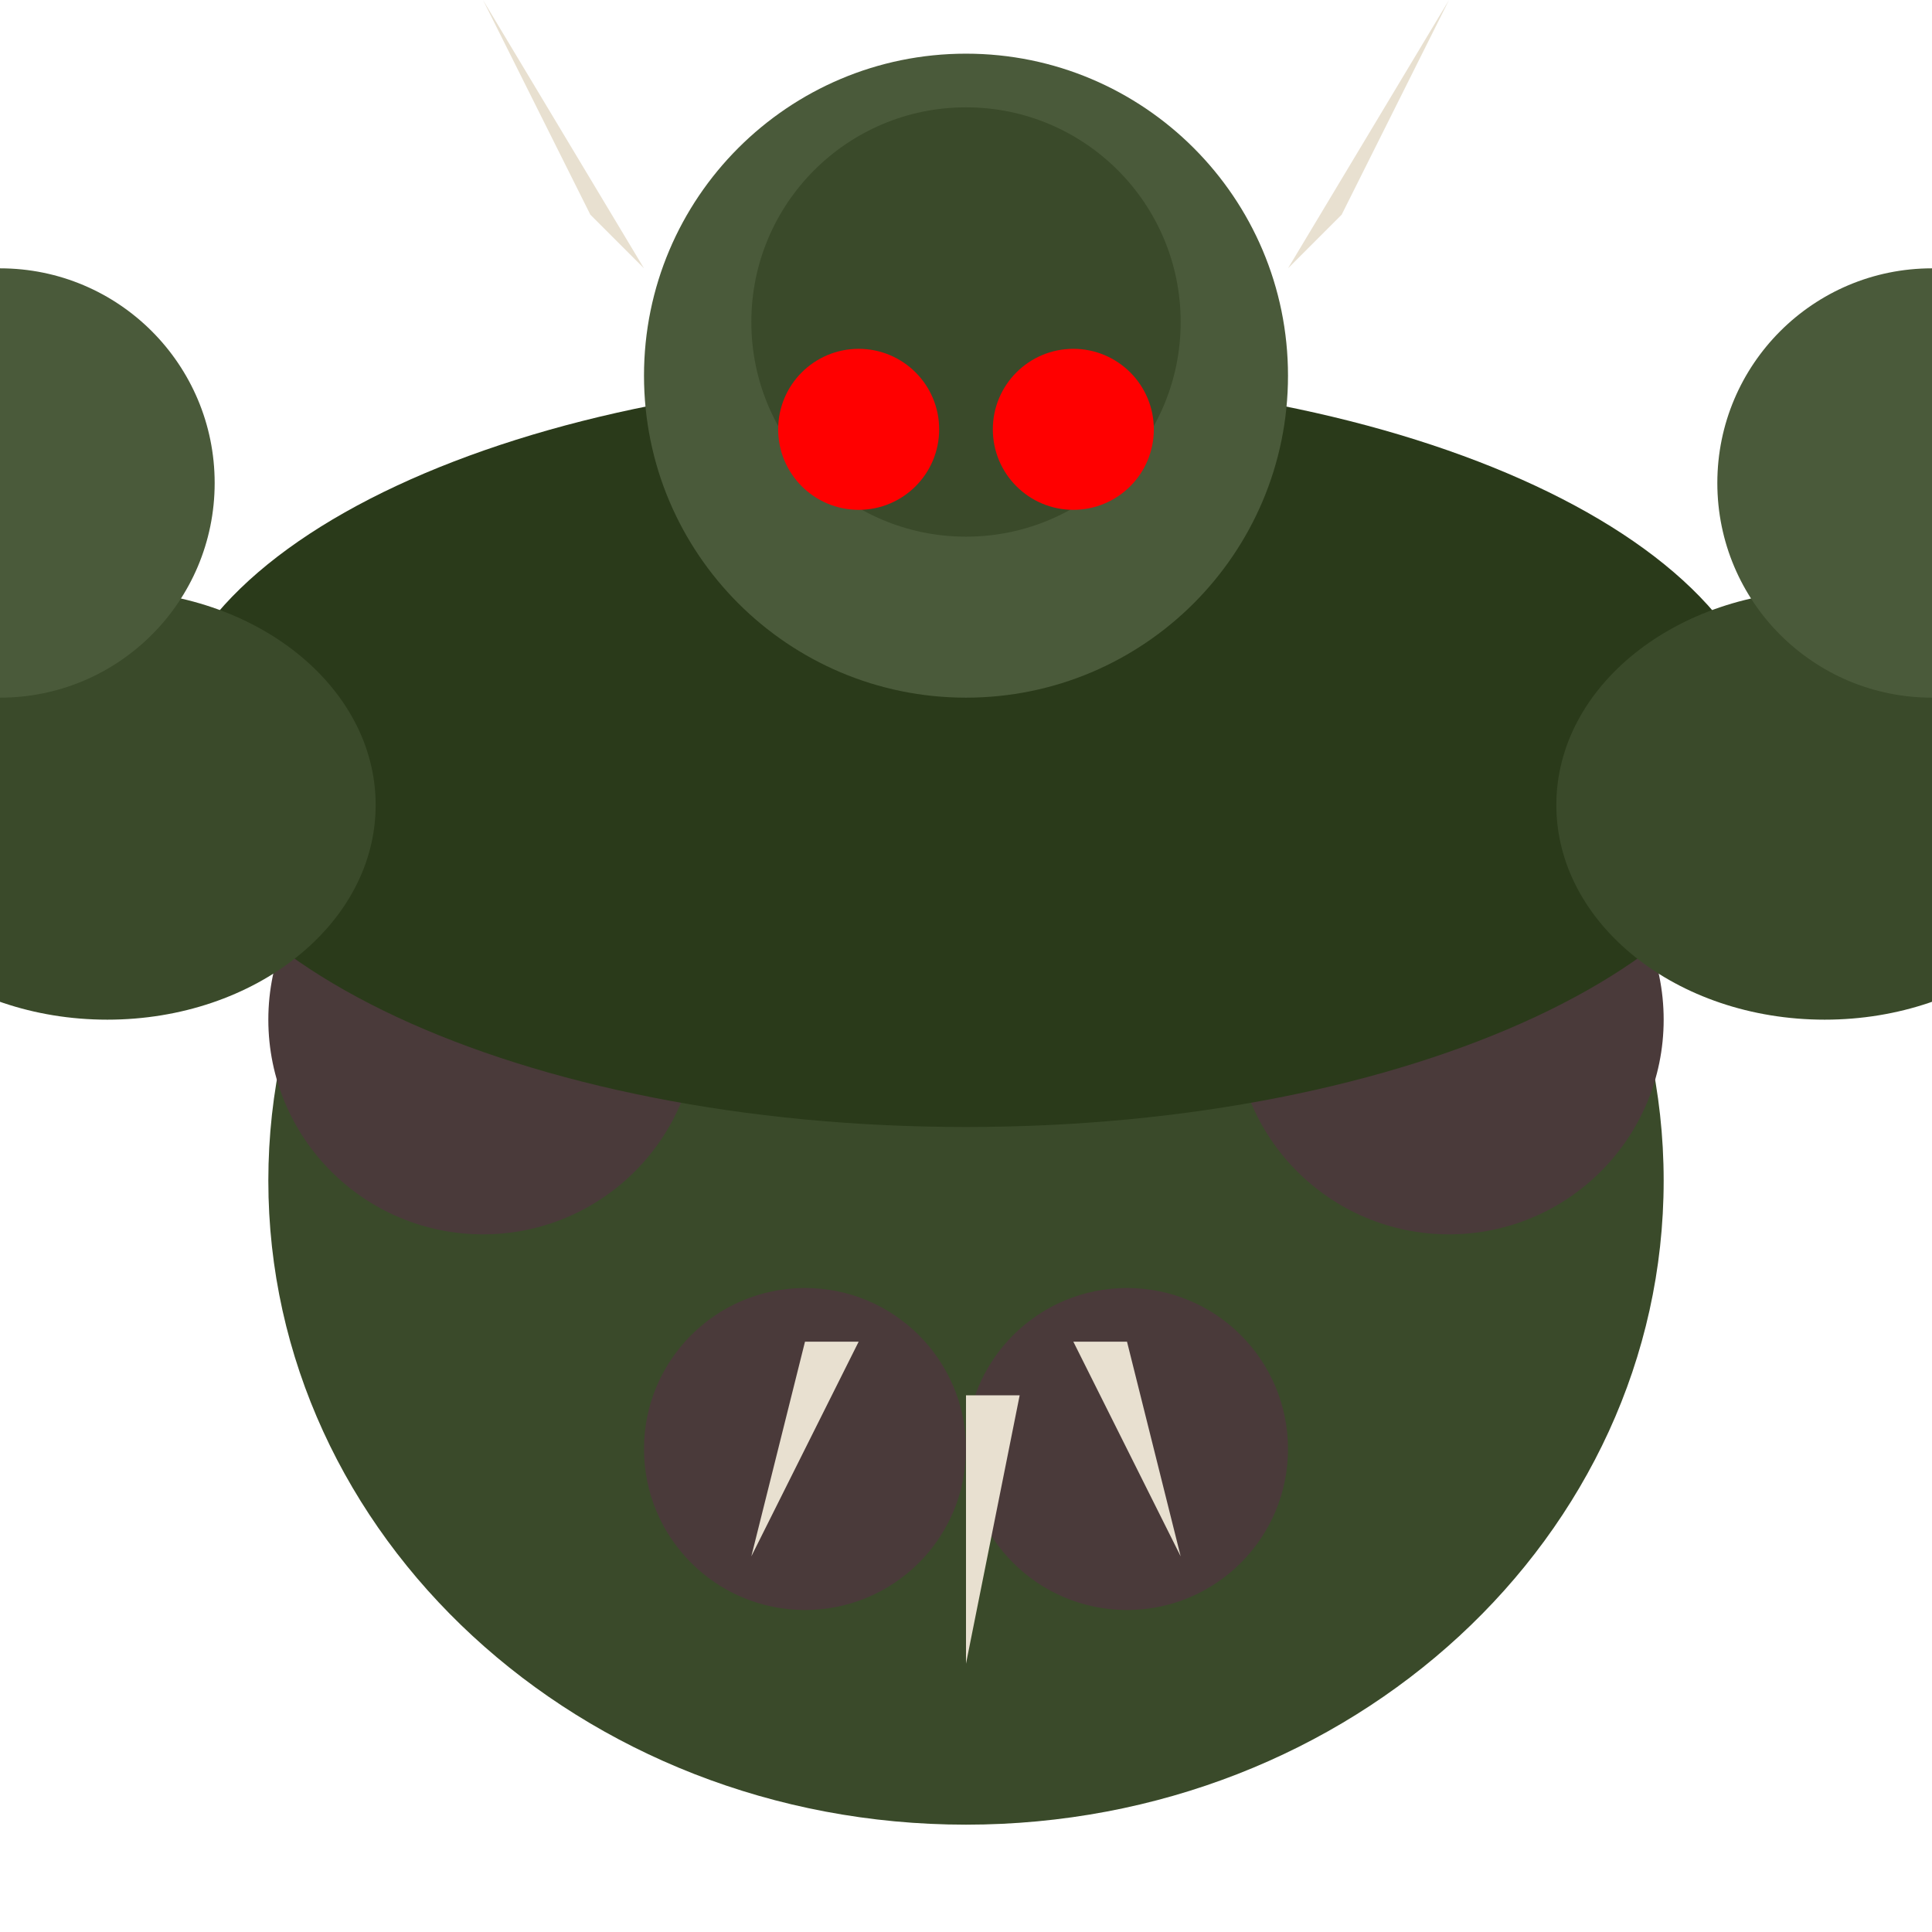
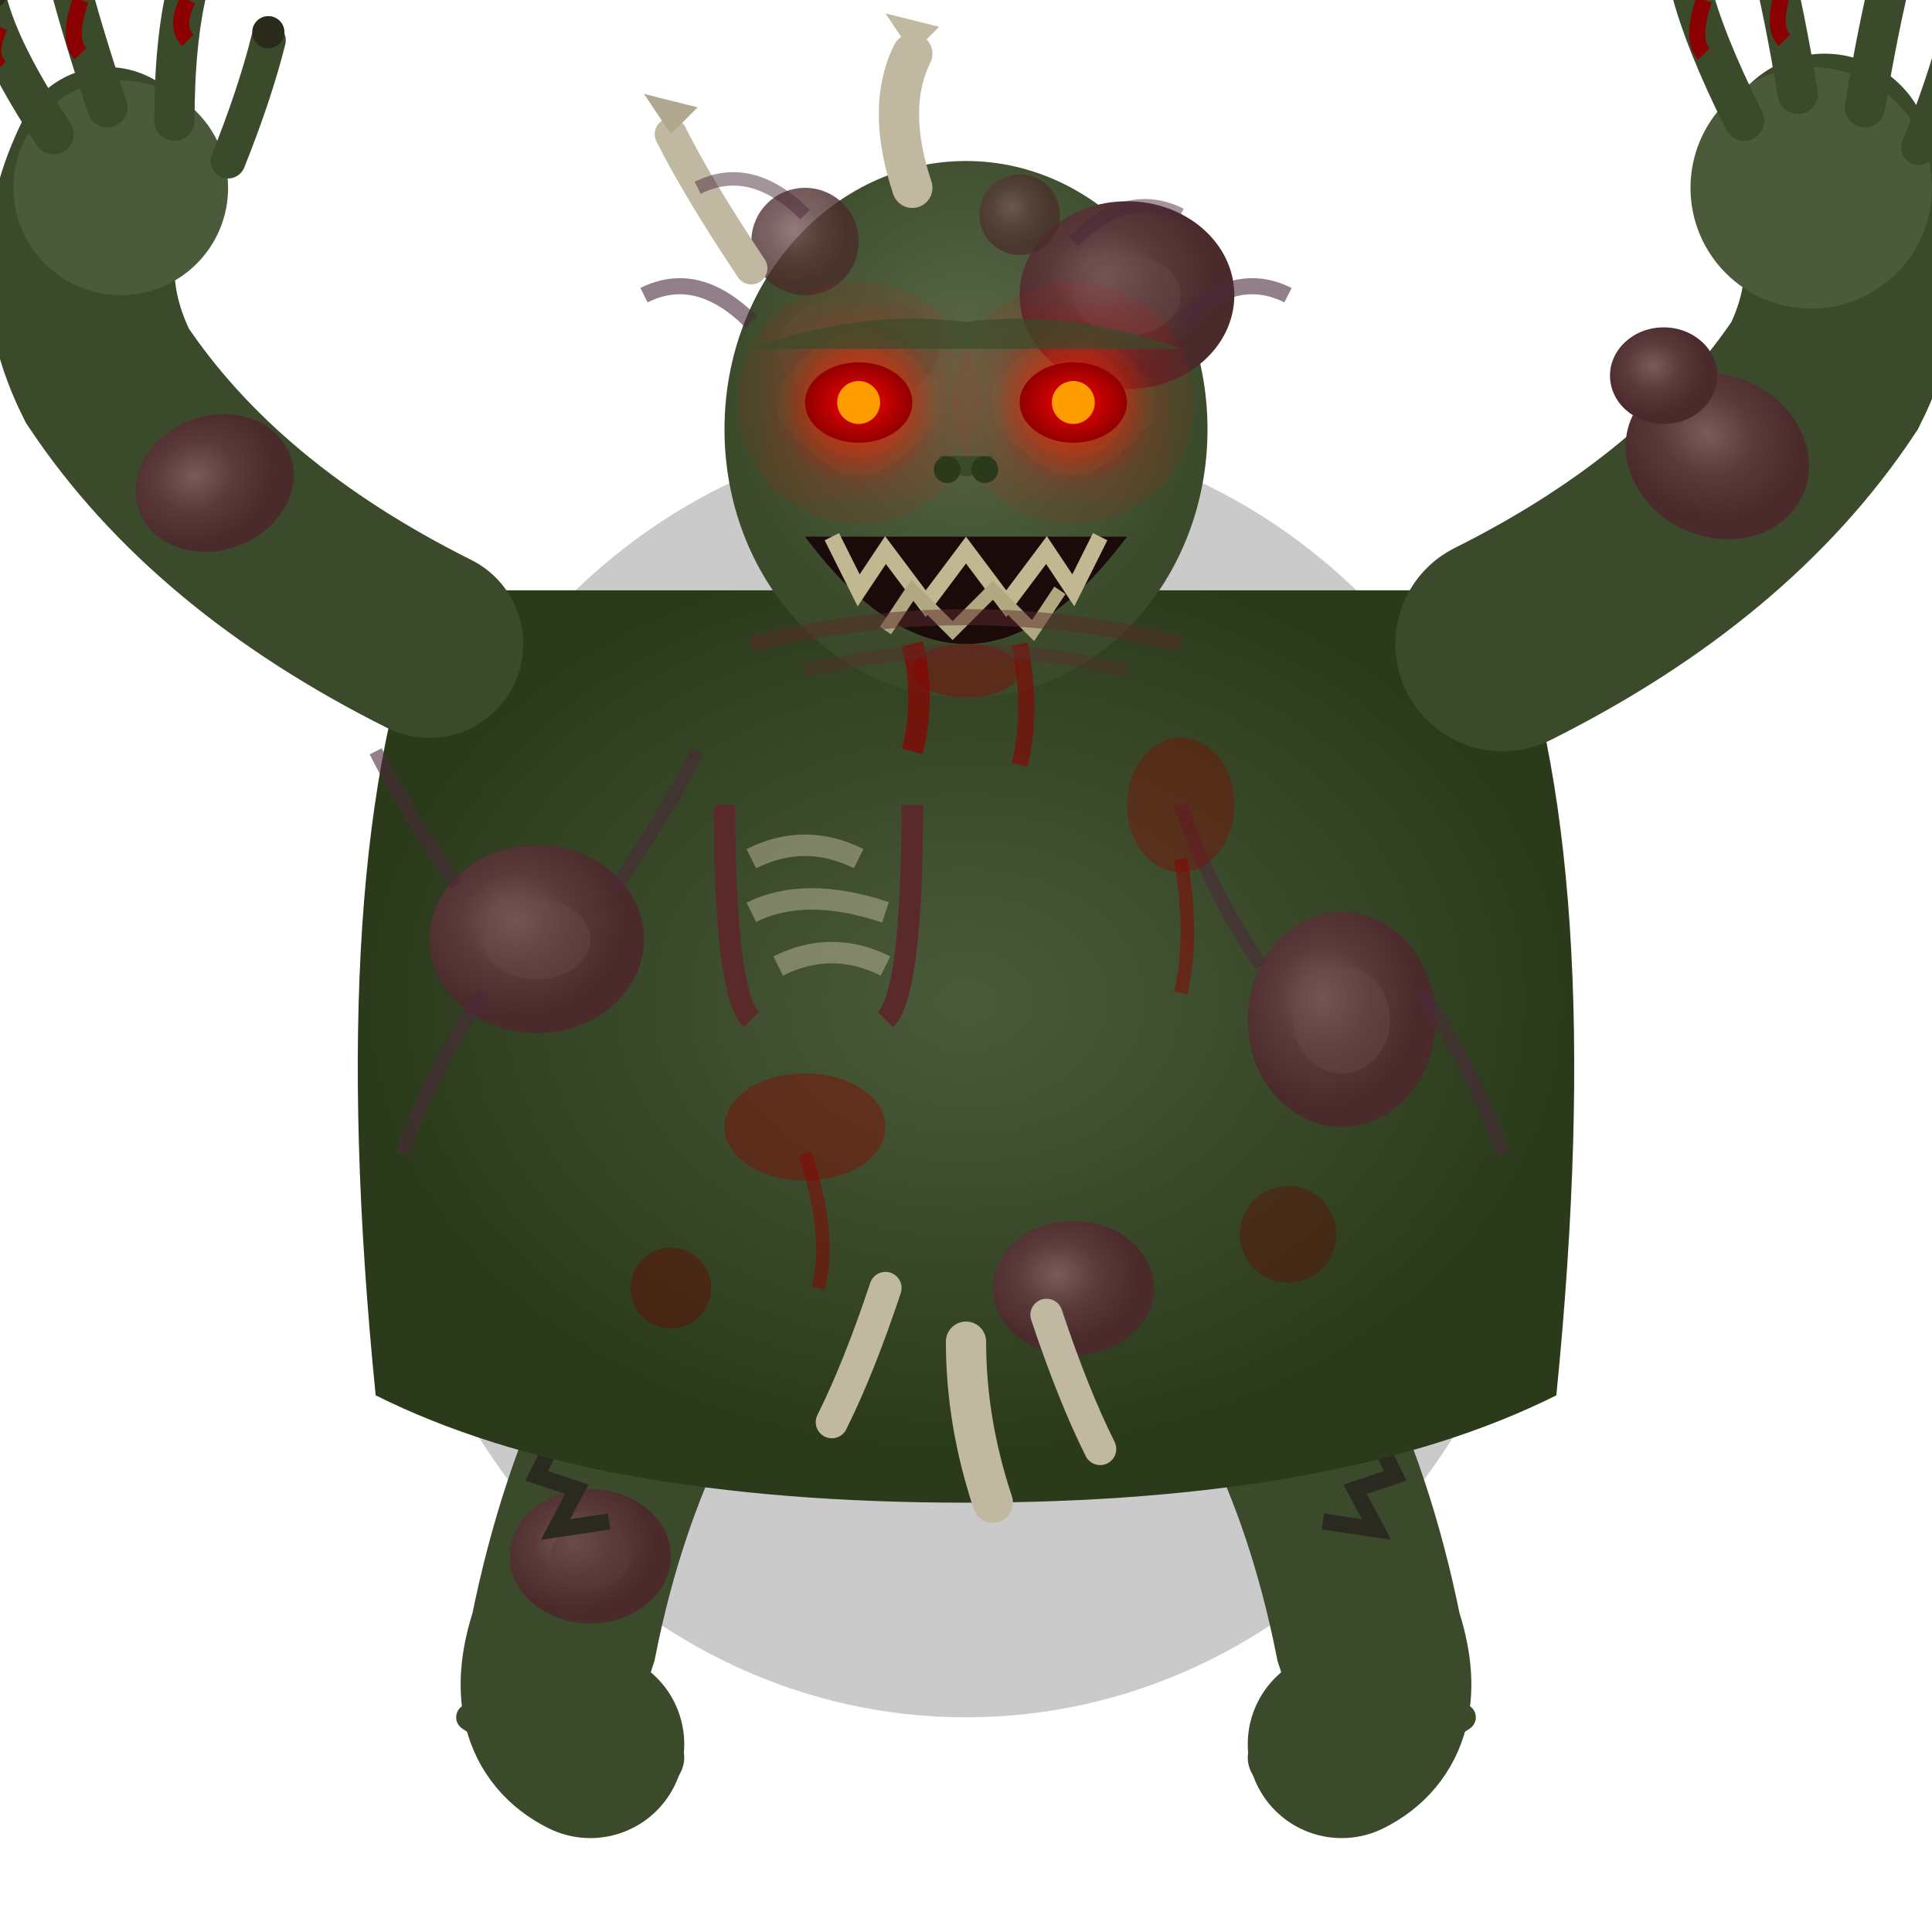
<svg xmlns="http://www.w3.org/2000/svg" viewBox="0 0 72 72">
-   <ellipse cx="36" cy="44" rx="26" ry="24" fill="#3a4a2a" />
-   <circle cx="18" cy="38" r="8" fill="#4a3a3a" />
-   <circle cx="54" cy="38" r="8" fill="#4a3a3a" />
-   <circle cx="30" cy="54" r="6" fill="#4a3a3a" />
-   <circle cx="42" cy="54" r="6" fill="#4a3a3a" />
-   <ellipse cx="36" cy="28" rx="30" ry="14" fill="#2a3a1a" />
-   <circle cx="36" cy="14" r="12" fill="#4a5a3a" />
-   <path d="M24 10 L18 0 L22 8" fill="#e8e0d0" />
-   <path d="M48 10 L54 0 L50 8" fill="#e8e0d0" />
-   <circle cx="36" cy="12" r="8" fill="#3a4a2a" />
-   <circle cx="32" cy="16" r="3" fill="#ff0000" />
-   <circle cx="40" cy="16" r="3" fill="#ff0000" />
-   <ellipse cx="4" cy="30" rx="10" ry="8" fill="#3a4a2a" />
-   <ellipse cx="68" cy="30" rx="10" ry="8" fill="#3a4a2a" />
-   <circle cx="0" cy="18" r="8" fill="#4a5a3a" />
-   <circle cx="72" cy="18" r="8" fill="#4a5a3a" />
-   <path d="M30 50 L28 58 L32 50" fill="#e8e0d0" />
-   <path d="M36 52 L36 62 L38 52" fill="#e8e0d0" />
-   <path d="M42 50 L44 58 L40 50" fill="#e8e0d0" />
+   <defs>
+     <radialGradient id="zb_skin" cx="50%" cy="45%" r="50%">
+       <stop offset="0%" stop-color="#4a5a3a" />
+       <stop offset="50%" stop-color="#3a4a2a" />
+       <stop offset="100%" stop-color="#2a3a1a" />
+     </radialGradient>
+     <radialGradient id="zb_head" cx="50%" cy="40%" r="50%">
+       <stop offset="0%" stop-color="#5a6a4a" />
+       <stop offset="50%" stop-color="#4a5a3a" />
+       <stop offset="100%" stop-color="#3a4a2a" />
+     </radialGradient>
+     <radialGradient id="zb_tumor" cx="40%" cy="40%" r="50%">
+       <stop offset="0%" stop-color="#7a5a5a" />
+       <stop offset="50%" stop-color="#5a3a3a" />
+       <stop offset="100%" stop-color="#4a2a2a" />
+     </radialGradient>
+     <radialGradient id="zb_glow" cx="50%" cy="50%" r="50%">
+       <stop offset="0%" stop-color="#ff2200" />
+       <stop offset="40%" stop-color="#cc0000" />
+       <stop offset="100%" stop-color="#880000" />
+     </radialGradient>
+     <filter id="glow_filter">
+       <feGaussianBlur stdDeviation="1.5" result="blur" />
+       <feMerge>
+         <feMergeNode in="blur" />
+         <feMergeNode in="SourceGraphic" />
+       </feMerge>
+     </filter>
+     <radialGradient id="zb_eye_glow" cx="50%" cy="50%" r="50%">
+       <stop offset="0%" stop-color="#ff4400" stop-opacity="0.8" />
+       <stop offset="100%" stop-color="#ff0000" stop-opacity="0" />
+     </radialGradient>
+   </defs>
+   <ellipse cx="36" cy="40" rx="22" ry="24" fill="#00000035" />
+   <path d="M24 52 Q22 56 21 61 Q20 64 22 65" fill="none" stroke="#3a4a2a" stroke-width="7" stroke-linecap="round" />
+   <path d="M48 52 Q50 56 51 61 Q52 64 50 65" fill="none" stroke="#3a4a2a" stroke-width="7" stroke-linecap="round" />
+   <ellipse cx="22" cy="58" rx="3" ry="2.5" fill="url(#zb_tumor)" />
+   <ellipse cx="22" cy="58" rx="1.5" ry="1.2" fill="#5a3a3a" opacity="0.5" />
+   <path d="M21 53 l-1 2 l1.5 0.5 l-0.8 1.5 l2 -0.3" fill="none" stroke="#2a2a20" stroke-width="0.6" />
+   <path d="M51 53 l1 2 l-1.5 0.5 l0.8 1.5 l-2 -0.3" fill="none" stroke="#2a2a20" stroke-width="0.6" />
+   <ellipse cx="22" cy="65.5" rx="3.5" ry="2" fill="#3a4a2a" />
+   <line x1="19" y1="65" x2="17.5" y2="64" stroke="#3a4a2a" stroke-width="1" stroke-linecap="round" />
+   <line x1="20" y1="64.5" x2="18.5" y2="63" stroke="#3a4a2a" stroke-width="1" stroke-linecap="round" />
+   <line x1="22" y1="64" x2="21" y2="62.5" stroke="#3a4a2a" stroke-width="1" stroke-linecap="round" />
+   <ellipse cx="50" cy="65.5" rx="3.5" ry="2" fill="#3a4a2a" />
+   <line x1="53" y1="65" x2="54.5" y2="64" stroke="#3a4a2a" stroke-width="1" stroke-linecap="round" />
+   <line x1="52" y1="64.5" x2="53.5" y2="63" stroke="#3a4a2a" stroke-width="1" stroke-linecap="round" />
+   <line x1="50" y1="64" x2="51" y2="62.5" stroke="#3a4a2a" stroke-width="1" stroke-linecap="round" />
+   <path d="M16 22 Q12 32 14 52 Q22 56 36 56 Q50 56 58 52 Q60 32 56 22 Z" fill="url(#zb_skin)" />
+   <path d="M28 32 Q30 31 32 32" fill="none" stroke="#c0b8a0" stroke-width="0.8" opacity="0.5" />
+   <path d="M28 34 Q30 33 33 34" fill="none" stroke="#c0b8a0" stroke-width="0.8" opacity="0.5" />
+   <path d="M29 36 Q31 35 33 36" fill="none" stroke="#c0b8a0" stroke-width="0.8" opacity="0.5" />
+   <path d="M27 30 Q27 37 28 38" fill="none" stroke="#5a2a2a" stroke-width="0.8" />
+   <path d="M34 30 Q34 37 33 38" fill="none" stroke="#5a2a2a" stroke-width="0.8" />
+   <ellipse cx="20" cy="35" rx="4" ry="3.5" fill="url(#zb_tumor)" />
+   <ellipse cx="20" cy="35" rx="2" ry="1.5" fill="#6a4a4a" opacity="0.4" />
+   <ellipse cx="50" cy="38" rx="3.5" ry="4" fill="url(#zb_tumor)" />
+   <ellipse cx="50" cy="38" rx="1.8" ry="2" fill="#6a4a4a" opacity="0.4" />
+   <ellipse cx="40" cy="48" rx="3" ry="2.5" fill="url(#zb_tumor)" />
+   <path d="M17 33 Q15 30 14 28" fill="none" stroke="#4a2a3a" stroke-width="0.5" opacity="0.6" />
+   <path d="M23 33 Q25 30 26 28" fill="none" stroke="#4a2a3a" stroke-width="0.5" opacity="0.6" />
+   <path d="M18 37 Q16 40 15 43" fill="none" stroke="#4a2a3a" stroke-width="0.5" opacity="0.6" />
+   <path d="M47 36 Q45 33 44 30" fill="none" stroke="#4a2a3a" stroke-width="0.5" opacity="0.6" />
+   <path d="M53 37 Q55 40 56 43" fill="none" stroke="#4a2a3a" stroke-width="0.5" opacity="0.6" />
+   <ellipse cx="30" cy="42" rx="3" ry="2" fill="#8b0000" opacity="0.4" />
+   <ellipse cx="44" cy="30" rx="2" ry="2.5" fill="#8b0000" opacity="0.35" />
+   <circle cx="25" cy="48" r="1.5" fill="#6b0000" opacity="0.4" />
+   <circle cx="48" cy="46" r="1.8" fill="#6b0000" opacity="0.35" />
+   <path d="M30 43 Q31 46 30.5 48" fill="none" stroke="#8b0000" stroke-width="0.5" opacity="0.5" />
+   <path d="M44 32 Q44.5 35 44 37" fill="none" stroke="#8b0000" stroke-width="0.5" opacity="0.5" />
+   <path d="M54 24 Q58 20 62 17 Q63 16 62.5 15" fill="none" stroke="#d0c8b0" stroke-width="2.5" stroke-linecap="round" />
+   <path d="M62.5 15 L64 13 L61.5 14 Z" fill="#c0b8a0" />
+   <path d="M18 24 Q14 21 11 18" fill="none" stroke="#d0c8b0" stroke-width="2" stroke-linecap="round" />
+   <path d="M11 18 L9.5 16 L10.5 19 Z" fill="#c0b8a0" />
+   <path d="M36 50 Q36 53 37 56" fill="none" stroke="#c0b8a0" stroke-width="1.5" stroke-linecap="round" />
+   <path d="M33 48 Q32 51 31 53" fill="none" stroke="#c0b8a0" stroke-width="1.2" stroke-linecap="round" />
+   <path d="M39 49 Q40 52 41 54" fill="none" stroke="#c0b8a0" stroke-width="1.2" stroke-linecap="round" />
+   <path d="M16 24 Q8 20 4 14 Q2 10 4 6" fill="none" stroke="#3a4a2a" stroke-width="7" stroke-linecap="round" />
+   <ellipse cx="8" cy="18" rx="3" ry="2.5" fill="url(#zb_tumor)" transform="rotate(-20 8 18)" />
+   <circle cx="4.5" cy="7" r="4" fill="#4a5a3a" />
+   <path d="M2 5 Q0 2 -0.5 0" fill="none" stroke="#3a4a2a" stroke-width="1.5" stroke-linecap="round" />
+   <path d="M4 4 Q3 1 2.5 -1" fill="none" stroke="#3a4a2a" stroke-width="1.5" stroke-linecap="round" />
+   <path d="M6.5 4.5 Q6.5 1.5 7 -0.5" fill="none" stroke="#3a4a2a" stroke-width="1.5" stroke-linecap="round" />
+   <path d="M8.5 6 Q9.5 3.5 10 1.5" fill="none" stroke="#3a4a2a" stroke-width="1.3" stroke-linecap="round" />
+   <circle cx="-0.3" cy="-0.3" r="0.6" fill="#2a2a1a" />
+   <circle cx="2.5" cy="-1.3" r="0.6" fill="#2a2a1a" />
+   <circle cx="7" cy="-0.8" r="0.6" fill="#2a2a1a" />
+   <circle cx="10" cy="1.2" r="0.6" fill="#2a2a1a" />
+   <path d="M0 1 Q-0.5 2 0 2.5" fill="none" stroke="#8b0000" stroke-width="0.6" />
+   <path d="M3 0 Q2.5 1.5 3 2" fill="none" stroke="#8b0000" stroke-width="0.6" />
+   <path d="M7 0 Q6.5 1 7 1.5" fill="none" stroke="#8b0000" stroke-width="0.6" />
+   <path d="M56 24 Q64 20 68 14 Q70 10 68 6" fill="none" stroke="#3a4a2a" stroke-width="8" stroke-linecap="round" />
+   <ellipse cx="64" cy="17" rx="3.5" ry="3" fill="url(#zb_tumor)" transform="rotate(25 64 17)" />
+   <ellipse cx="62" cy="14" rx="2" ry="1.8" fill="url(#zb_tumor)" />
+   <circle cx="67.5" cy="7" r="4.5" fill="#4a5a3a" />
+   <path d="M65 4.5 Q63.5 1.5 63 -0.5" fill="none" stroke="#3a4a2a" stroke-width="1.5" stroke-linecap="round" />
+   <path d="M67 3.5 Q66.5 0.5 66 -1.5" fill="none" stroke="#3a4a2a" stroke-width="1.5" stroke-linecap="round" />
+   <path d="M69.5 4 Q70 1 70.5 -1" fill="none" stroke="#3a4a2a" stroke-width="1.5" stroke-linecap="round" />
+   <path d="M71.5 5.5 Q72.5 3 73 1" fill="none" stroke="#3a4a2a" stroke-width="1.3" stroke-linecap="round" />
+   <circle cx="63" cy="-0.8" r="0.6" fill="#2a2a1a" />
+   <circle cx="66" cy="-1.8" r="0.6" fill="#2a2a1a" />
+   <circle cx="70.5" cy="-1.3" r="0.6" fill="#2a2a1a" />
+   <circle cx="73" cy="0.7" r="0.6" fill="#2a2a1a" />
+   <path d="M63.5 0 Q63 1.5 63.5 2" fill="none" stroke="#8b0000" stroke-width="0.6" />
+   <path d="M66.5 -0.5 Q66 1 66.5 1.5" fill="none" stroke="#8b0000" stroke-width="0.6" />
+   <ellipse cx="36" cy="16" rx="9" ry="10" fill="url(#zb_head)" />
+   <ellipse cx="32" cy="13" rx="3" ry="2" fill="#4a5a3a" opacity="0.5" />
+   <ellipse cx="42" cy="11" rx="4" ry="3.5" fill="url(#zb_tumor)" />
+   <ellipse cx="42" cy="11" rx="2" ry="1.5" fill="#6a4a4a" opacity="0.4" />
+   <circle cx="30" cy="9" r="2" fill="url(#zb_tumor)" opacity="0.8" />
+   <circle cx="38" cy="8" r="1.5" fill="url(#zb_tumor)" opacity="0.7" />
+   <path d="M34 7 Q33 4 34 2" fill="none" stroke="#c0b8a0" stroke-width="1.5" stroke-linecap="round" />
+   <path d="M34 2 L33 0.5 L35 1 Z" fill="#c0b8a0" />
+   <path d="M28 10 Q26 7 25 5" fill="none" stroke="#c0b8a0" stroke-width="1.2" stroke-linecap="round" />
+   <path d="M25 5 L24 3.5 L26 4 Z" fill="#b0a890" />
+   <circle cx="32" cy="15" r="3" fill="url(#zb_eye_glow)" filter="url(#glow_filter)" />
+   <circle cx="40" cy="15" r="3" fill="url(#zb_eye_glow)" filter="url(#glow_filter)" />
+   <ellipse cx="32" cy="15" rx="2" ry="1.5" fill="url(#zb_glow)" />
+   <circle cx="32" cy="15" r="0.8" fill="#ffaa00" />
+   <ellipse cx="40" cy="15" rx="2" ry="1.5" fill="url(#zb_glow)" />
+   <circle cx="40" cy="15" r="0.8" fill="#ffaa00" />
+   <circle cx="32" cy="15" r="4.5" fill="#ff000015" />
+   <circle cx="40" cy="15" r="4.5" fill="#ff000015" />
+   <path d="M28 13 Q32 11.5 36 12 Q40 11.5 44 13" fill="#3a4a2a" opacity="0.7" />
+   <path d="M35 17 Q36 18.5 37 17" fill="#3a4a2a" />
+   <circle cx="35.3" cy="17.5" r="0.5" fill="#2a3a1a" />
+   <circle cx="36.7" cy="17.5" r="0.5" fill="#2a3a1a" />
+   <path d="M30 20 Q33 24 36 24 Q39 24 42 20" fill="#1a0a0a" />
+   <path d="M31 20 L32 22 L33 20.5 L34.5 22.5 L36 20.5 L37.5 22.5 L39 20.5 L40 22 L41 20" fill="none" stroke="#c0b890" stroke-width="0.6" />
+   <path d="M33 23.5 L34 22 L35.5 23.5 L37 22 L38.5 23.5 L39.5 22" fill="none" stroke="#b0a880" stroke-width="0.5" />
+   <path d="M34 24 Q34.5 26 34 28" fill="none" stroke="#8b0000" stroke-width="0.8" opacity="0.7" />
+   <path d="M38 24 Q38.5 26.5 38 28.5" fill="none" stroke="#8b0000" stroke-width="0.6" opacity="0.6" />
+   <ellipse cx="36" cy="25" rx="2" ry="1" fill="#8b0000" opacity="0.4" />
+   <path d="M28 12 Q26 10 24 11" fill="none" stroke="#4a2a3a" stroke-width="0.6" opacity="0.6" />
+   <path d="M44 12 Q46 10 48 11" fill="none" stroke="#4a2a3a" stroke-width="0.6" opacity="0.6" />
+   <path d="M30 8 Q28 6 26 7" fill="none" stroke="#4a2a3a" stroke-width="0.5" opacity="0.5" />
+   <path d="M40 9 Q42 7 44 8" fill="none" stroke="#4a2a3a" stroke-width="0.5" opacity="0.5" />
+   <path d="M28 24 Q36 22 44 24" fill="none" stroke="#5a2a2a" stroke-width="0.6" opacity="0.5" />
+   <path d="M30 25 Q36 23.5 42 25" fill="none" stroke="#5a2a2a" stroke-width="0.5" opacity="0.4" />
</svg>
